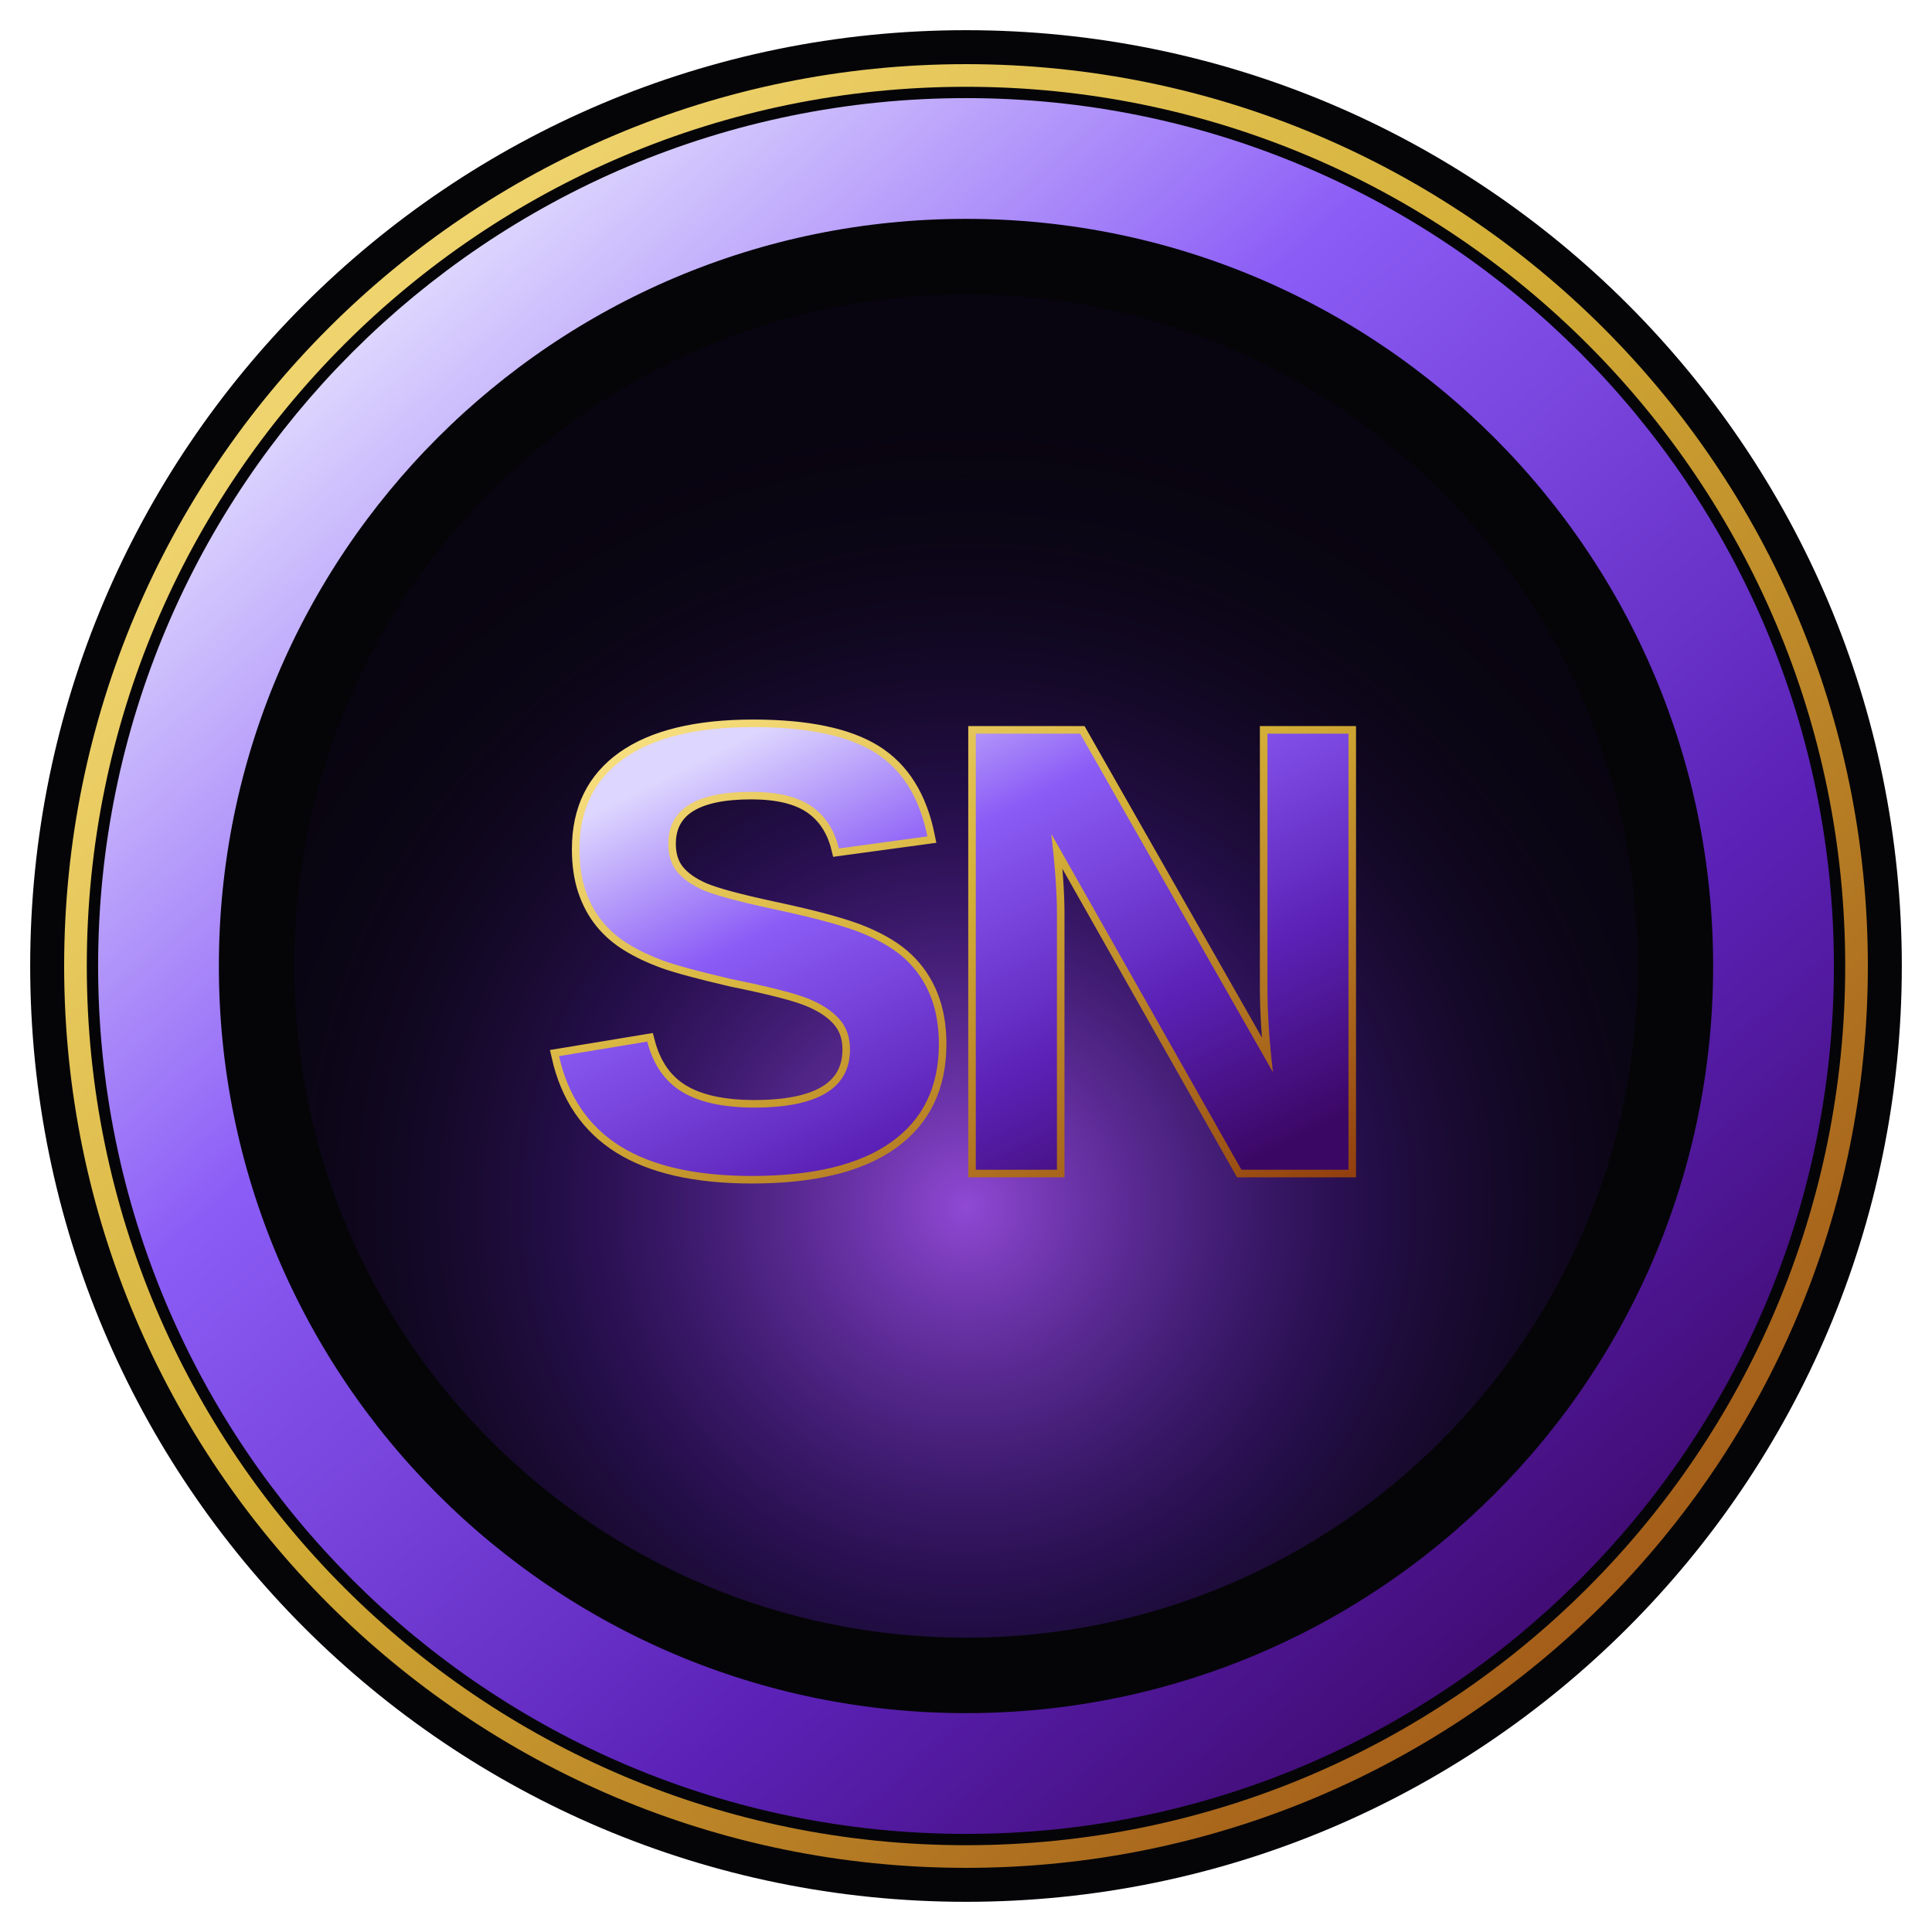
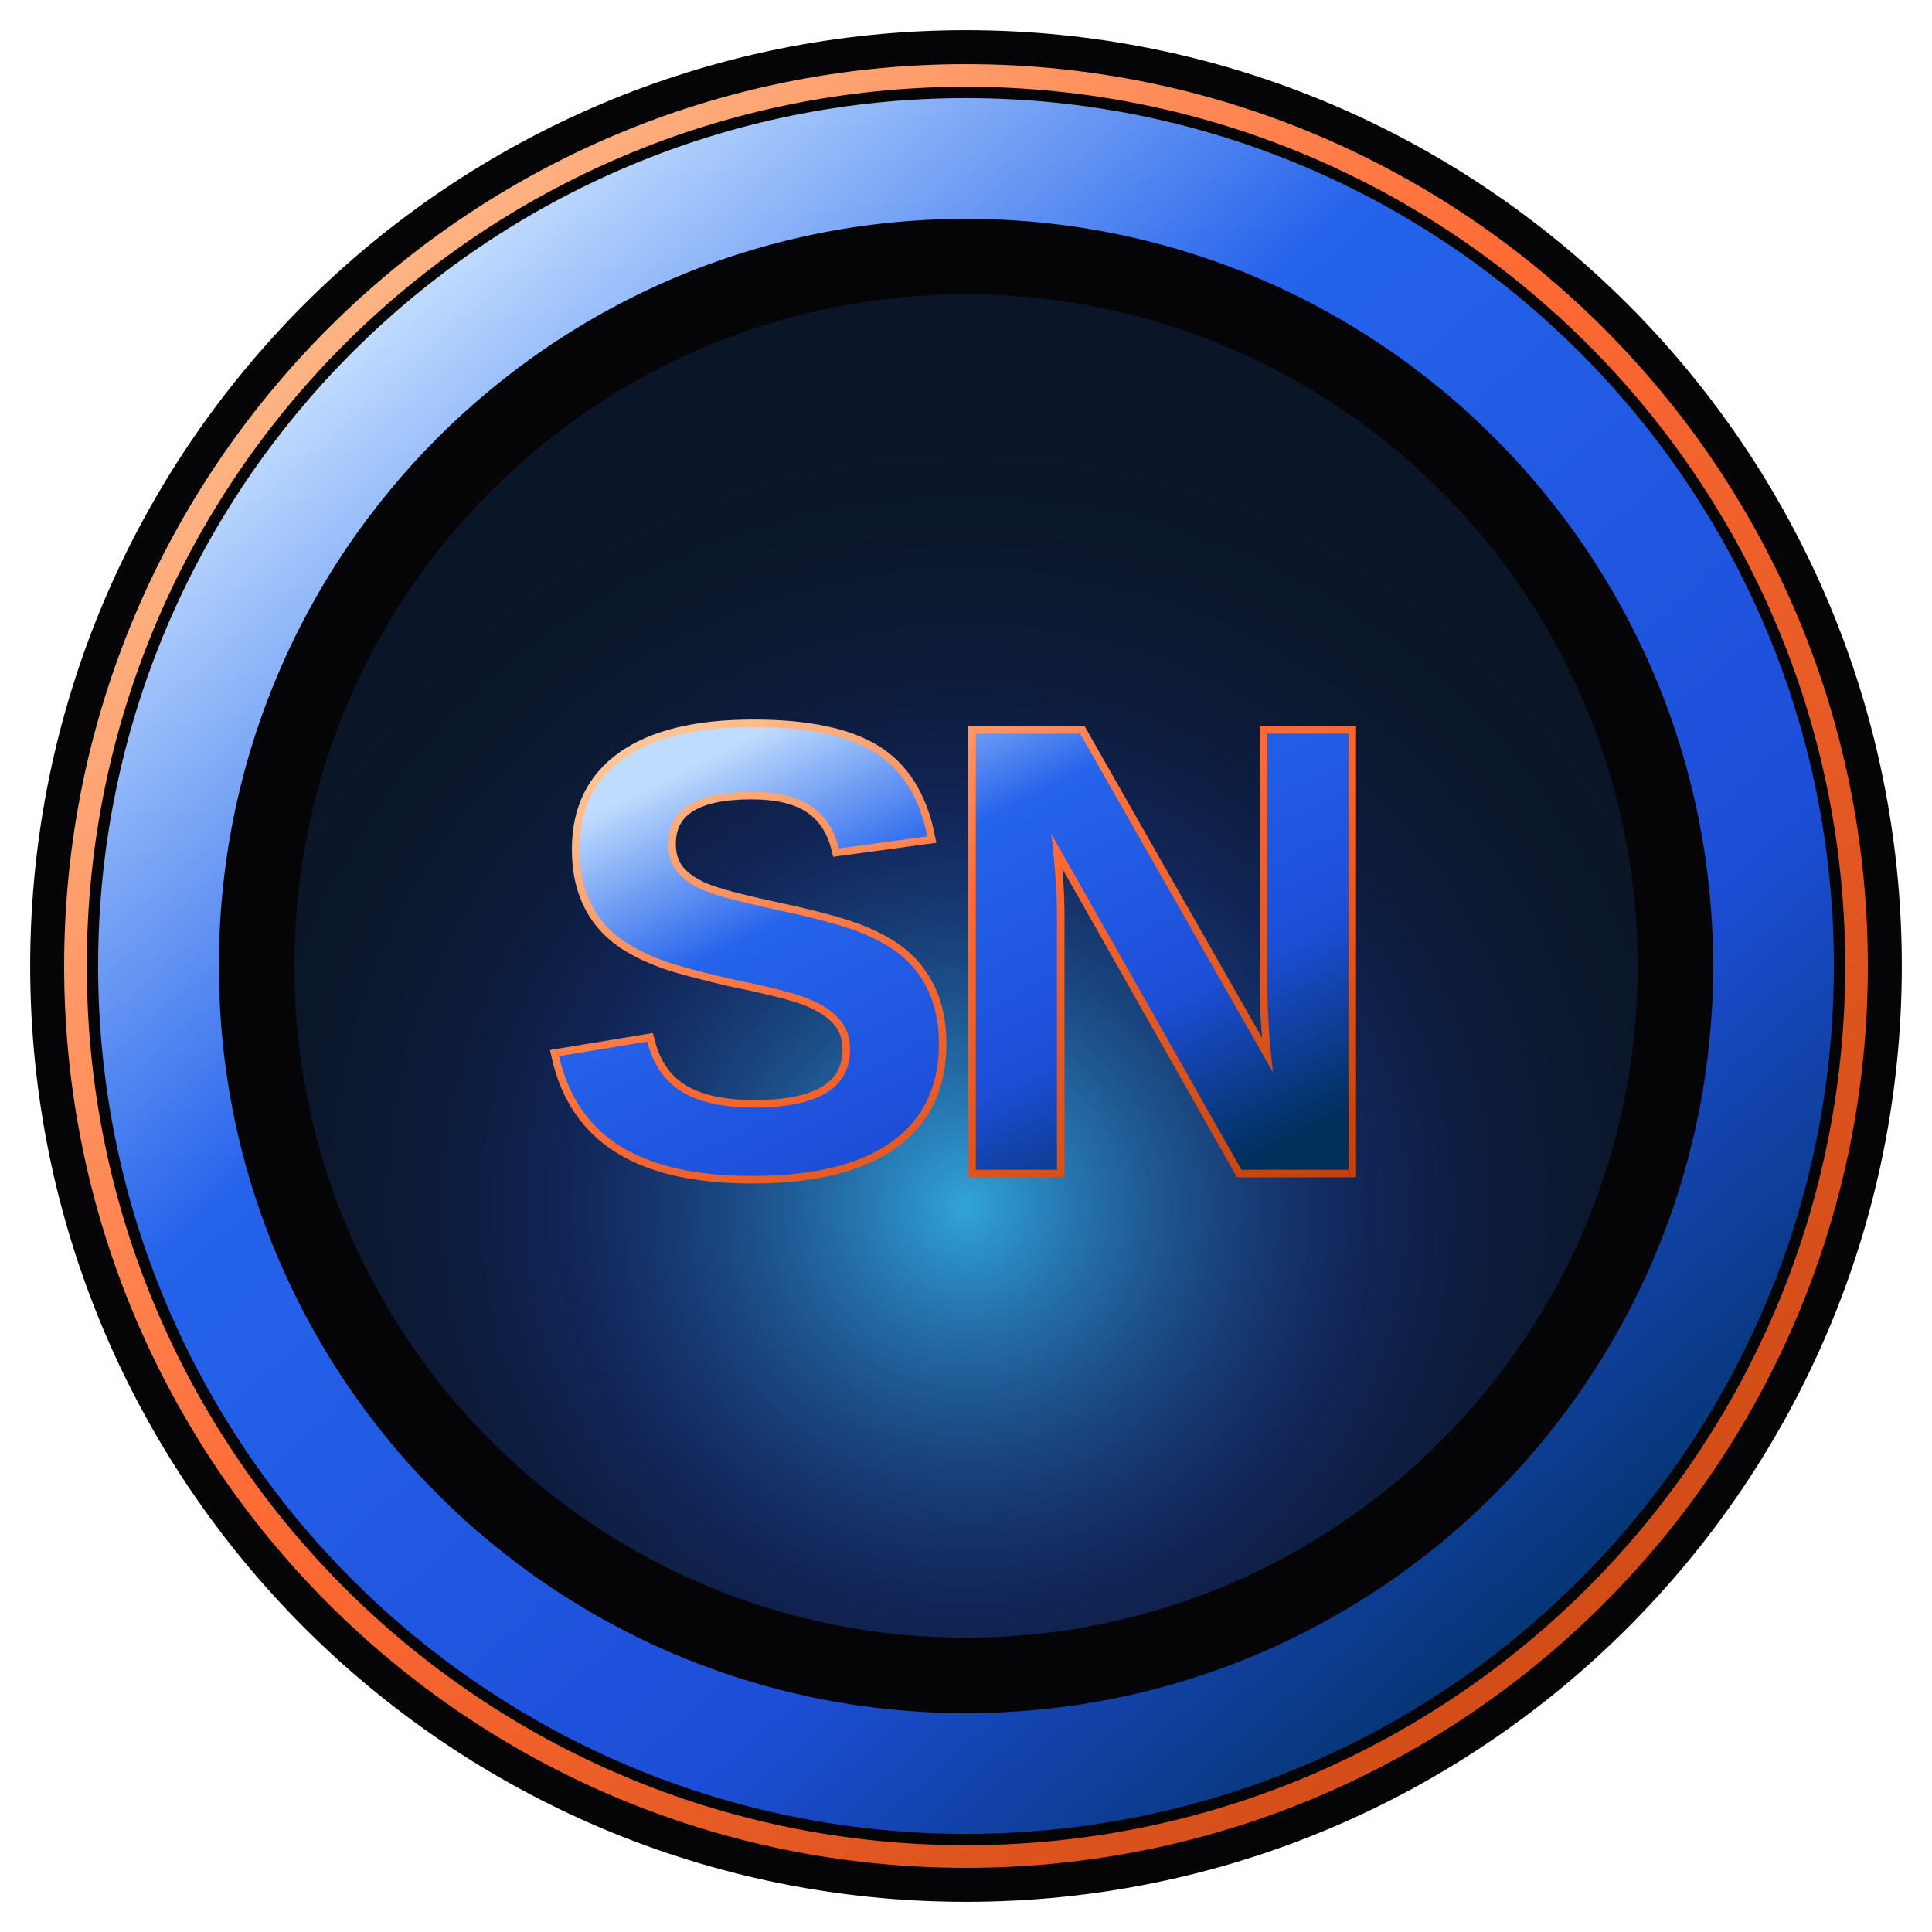
<svg xmlns="http://www.w3.org/2000/svg" viewBox="0 0 512 512" role="img" aria-label="SNJobConnect">
  <defs>
    <radialGradient id="glow" cx="50%" cy="68%" r="60%">
-       <stop offset="0%" stop-color="#A855F7" stop-opacity="0.85" />
-       <stop offset="50%" stop-color="#5B21B6" stop-opacity="0.35" />
+       <stop offset="0%" stop-color="#38BDF8" stop-opacity="0.85" />
+       <stop offset="50%" stop-color="#1E40AF" stop-opacity="0.35" />
      <stop offset="100%" stop-color="#0a0a0a" stop-opacity="0" />
    </radialGradient>
-     <linearGradient id="purpleMetal" x1="15%" y1="10%" x2="90%" y2="95%">
-       <stop offset="0%" stop-color="#DDD6FE" />
-       <stop offset="30%" stop-color="#8B5CF6" />
-       <stop offset="70%" stop-color="#5B21B6" />
-       <stop offset="100%" stop-color="#3B0764" />
+     <linearGradient id="brandBlue" x1="15%" y1="10%" x2="90%" y2="95%">
+       <stop offset="0%" stop-color="#BFDBFE" />
+       <stop offset="30%" stop-color="#2563EB" />
+       <stop offset="70%" stop-color="#1D4ED8" />
+       <stop offset="100%" stop-color="#002F5A" />
    </linearGradient>
-     <linearGradient id="gold" x1="0%" y1="0%" x2="100%" y2="100%">
-       <stop offset="0%" stop-color="#FDE68A" />
-       <stop offset="45%" stop-color="#D4AF37" />
-       <stop offset="100%" stop-color="#92400E" />
+     <linearGradient id="accentOrange" x1="0%" y1="0%" x2="100%" y2="100%">
+       <stop offset="0%" stop-color="#FED7AA" />
+       <stop offset="45%" stop-color="#FF6B35" />
+       <stop offset="100%" stop-color="#C2410C" />
    </linearGradient>
  </defs>
  <circle cx="256" cy="256" r="248" fill="#050508" />
-   <circle cx="256" cy="256" r="236" fill="none" stroke="url(#gold)" stroke-width="6" />
-   <circle cx="256" cy="256" r="214" fill="none" stroke="url(#purpleMetal)" stroke-width="32" />
-   <circle cx="256" cy="256" r="178" fill="#080410" />
+   <circle cx="256" cy="256" r="236" fill="none" stroke="url(#accentOrange)" stroke-width="6" />
+   <circle cx="256" cy="256" r="214" fill="none" stroke="url(#brandBlue)" stroke-width="32" />
+   <circle cx="256" cy="256" r="178" fill="#0a1628" />
  <circle cx="256" cy="256" r="178" fill="url(#glow)" />
-   <text x="256" y="310" text-anchor="middle" font-family="system-ui, 'Segoe UI', Arial, sans-serif" font-size="168" font-weight="800" fill="url(#purpleMetal)" stroke="url(#gold)" stroke-width="4" paint-order="stroke fill" letter-spacing="-8">SN</text>
+   <text x="256" y="310" text-anchor="middle" font-family="system-ui, 'Segoe UI', Arial, sans-serif" font-size="168" font-weight="800" fill="url(#brandBlue)" stroke="url(#accentOrange)" stroke-width="4" paint-order="stroke fill" letter-spacing="-8">SN</text>
</svg>
